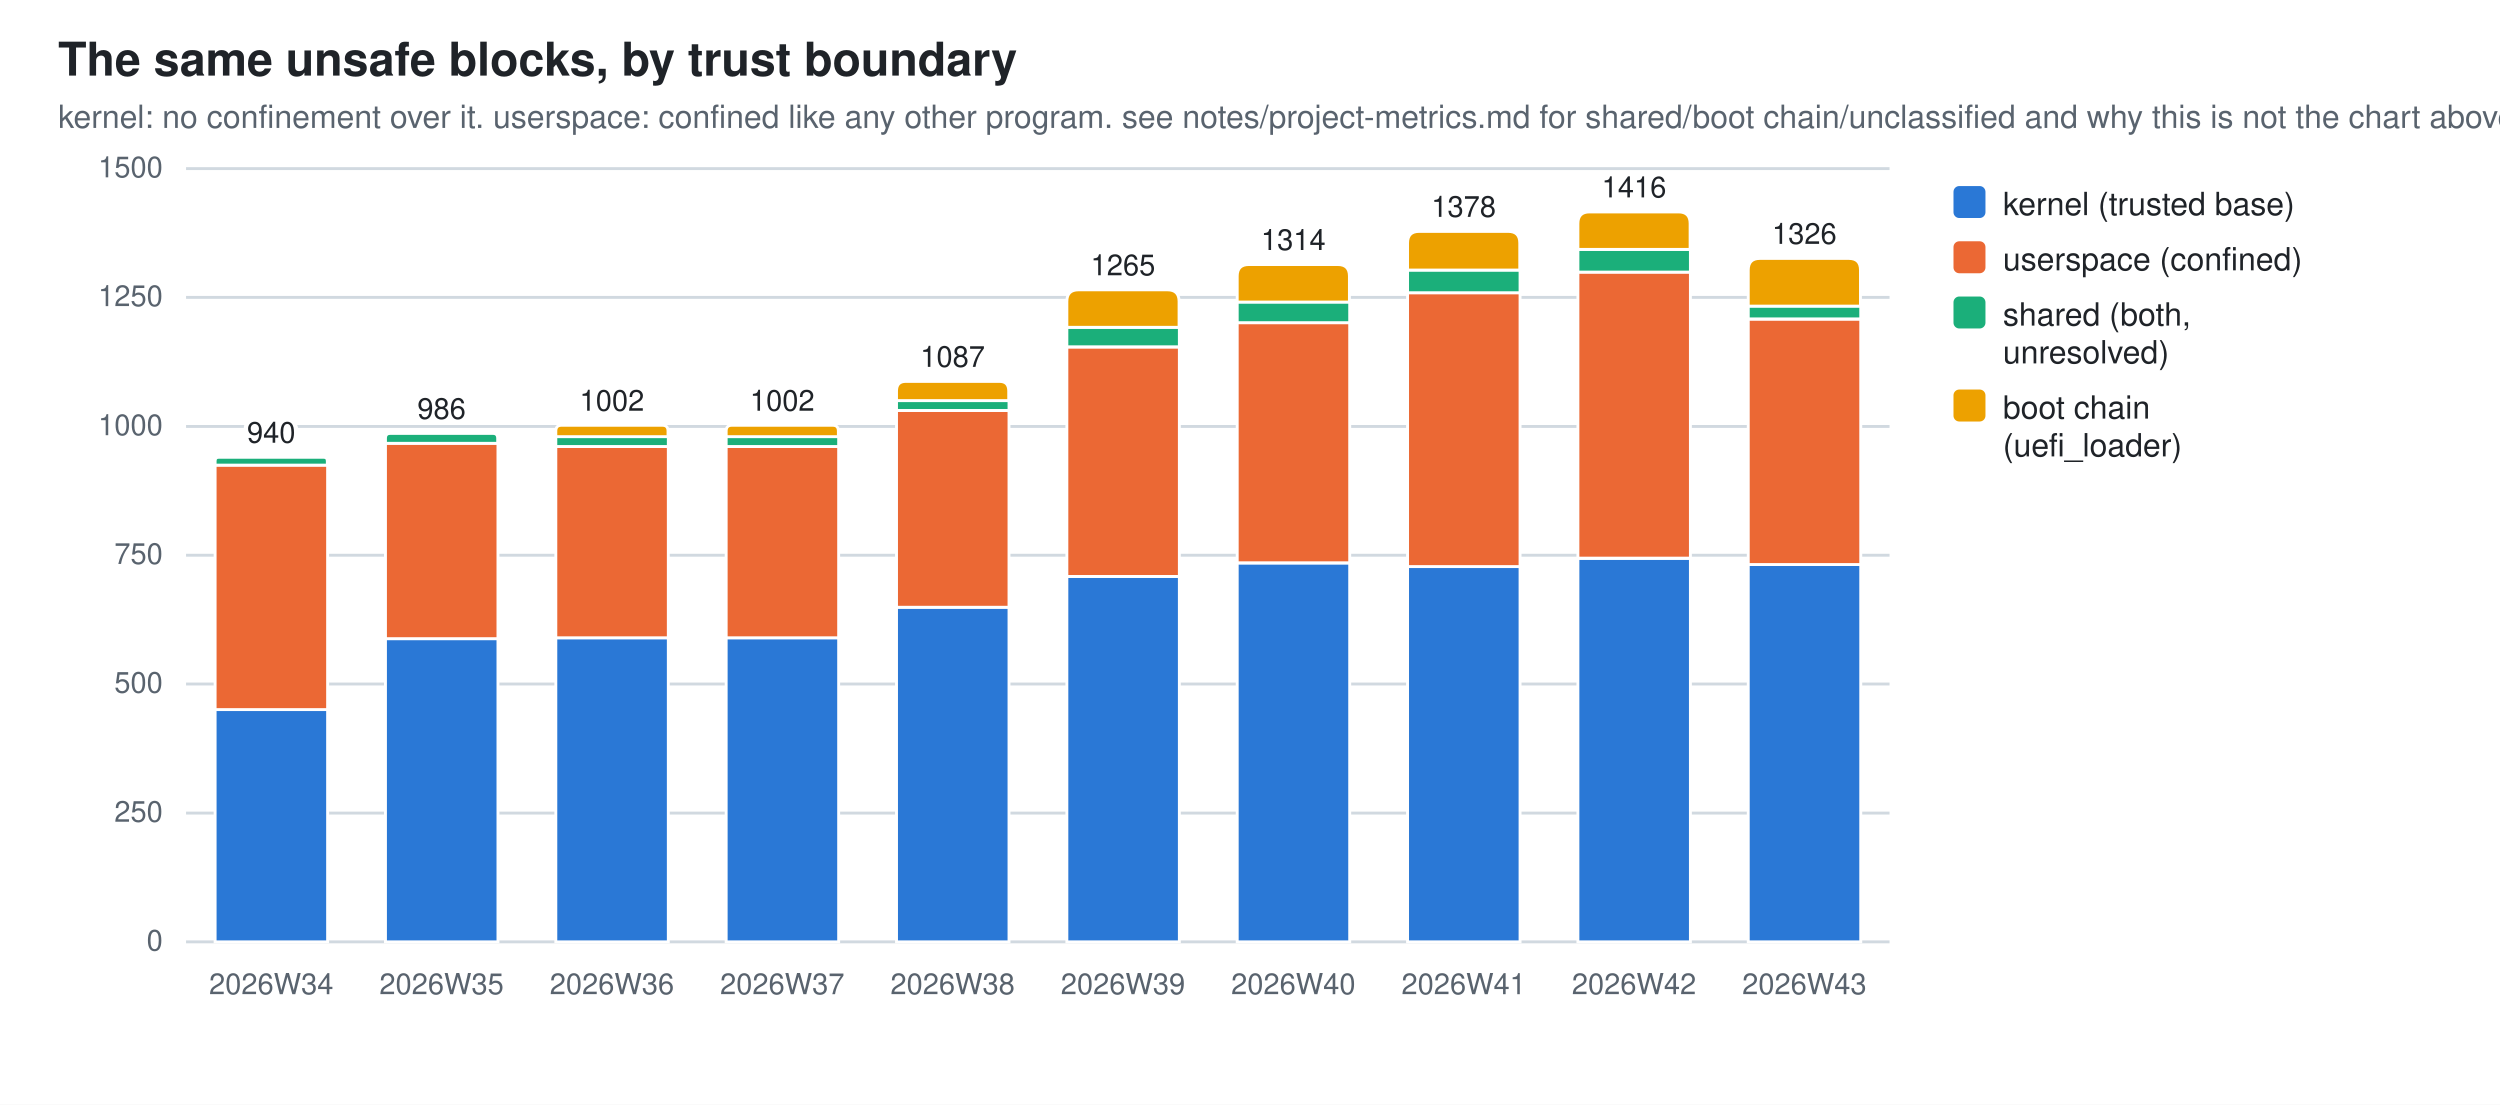
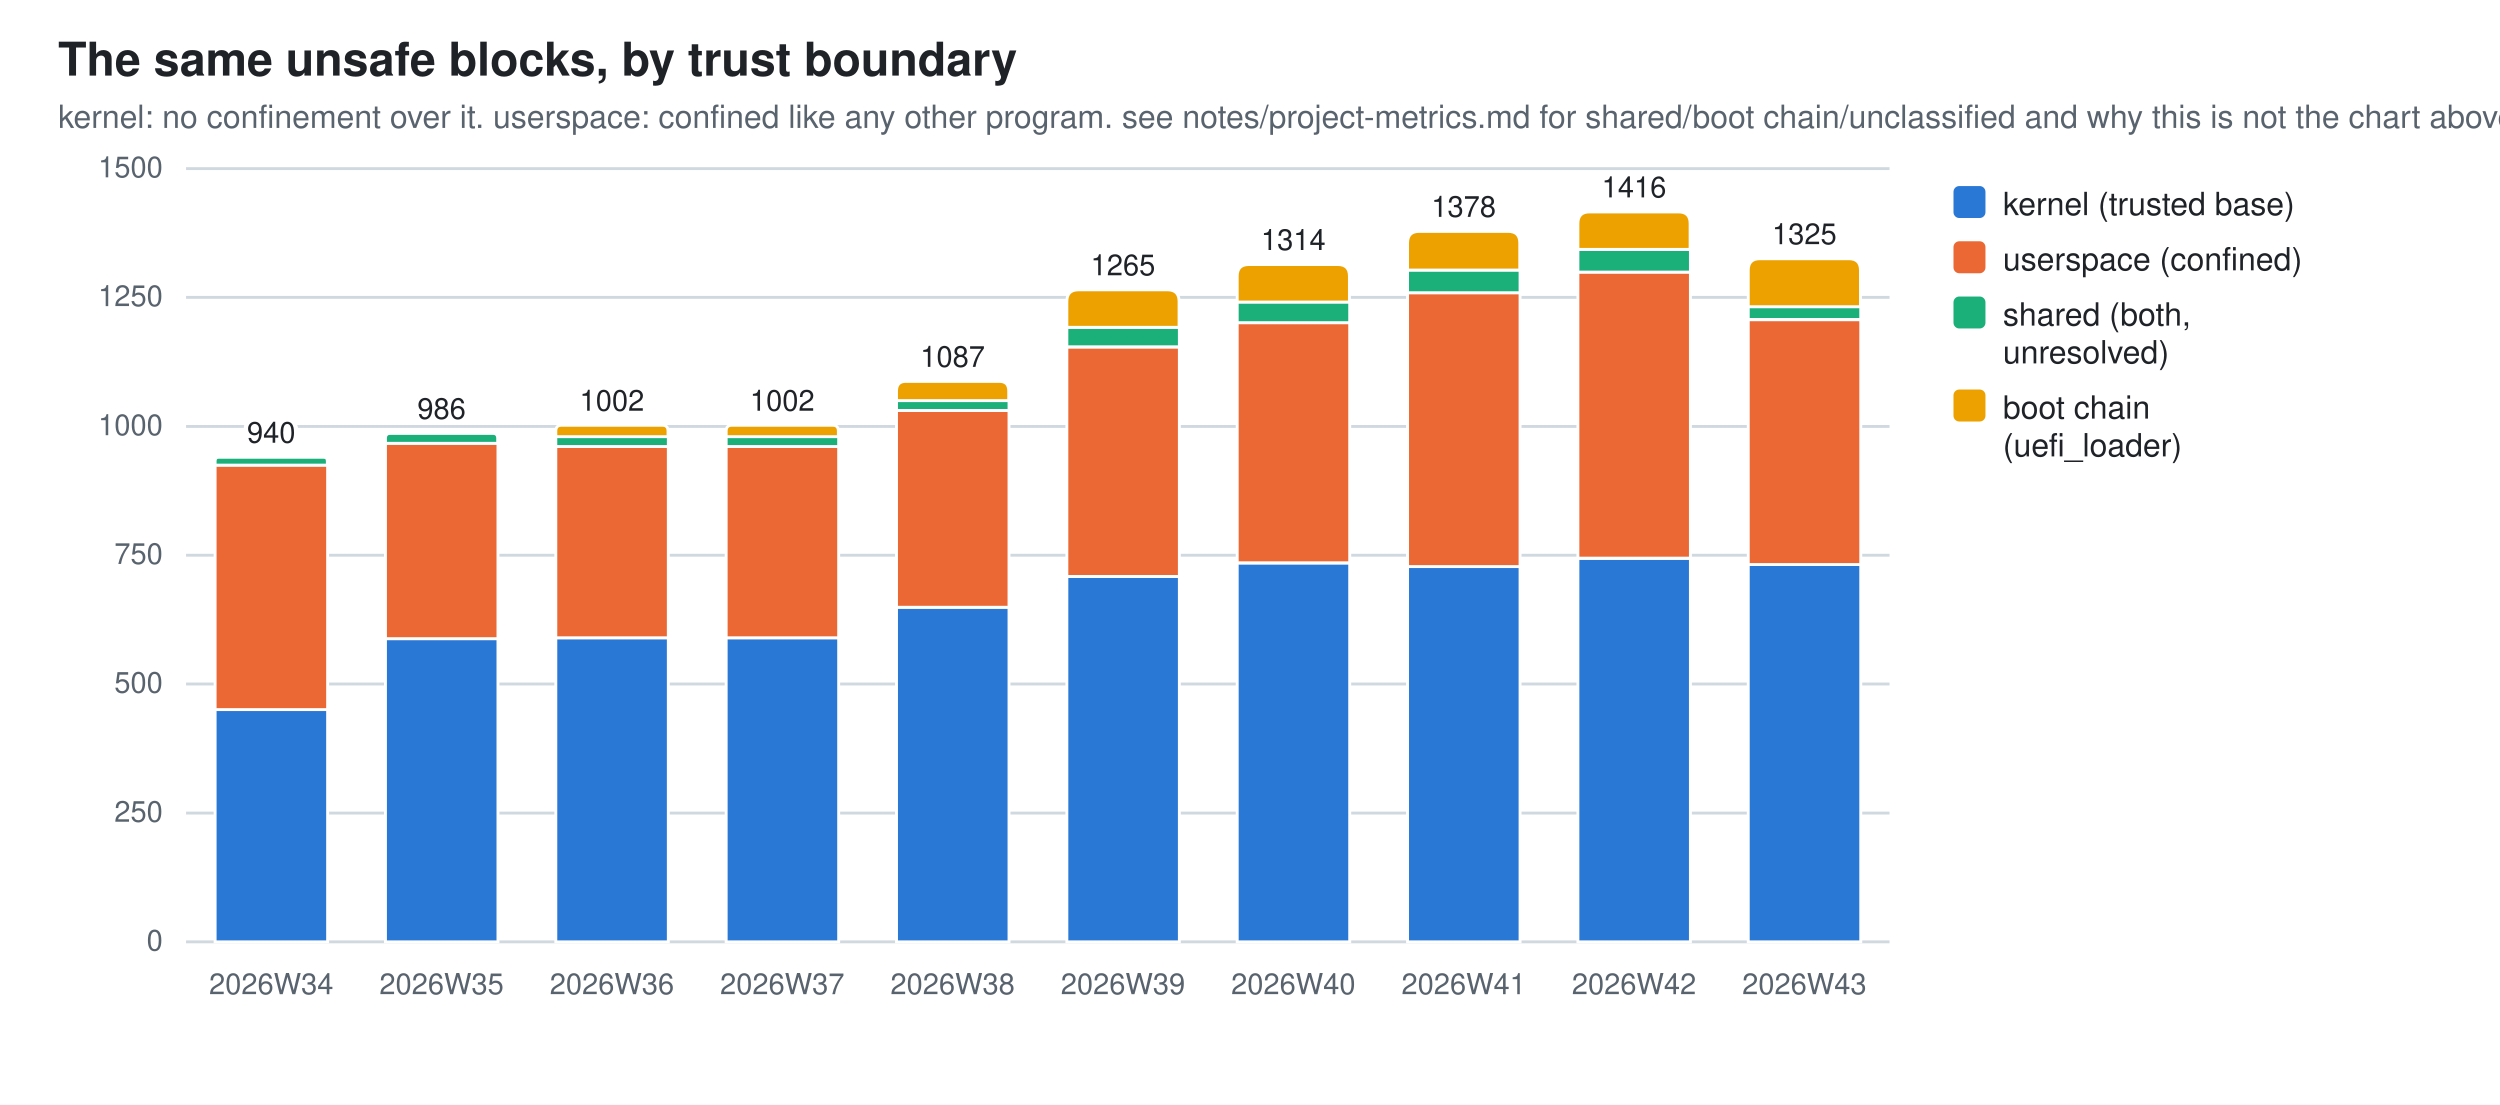
<svg xmlns="http://www.w3.org/2000/svg" width="860" height="380" viewBox="0 0 860 380" role="img" aria-label="The same unsafe blocks, by trust boundary">
  <style>
  .bg{fill:#ffffff} .fg{fill:#1f2328} .mut{fill:#59636e} .grid{stroke:#d1d9e0}
  .seg{stroke:#ffffff;stroke-width:1}
  .val{paint-order:stroke;stroke:#ffffff;stroke-width:3px;stroke-linejoin:round}
  .s0{fill:#2a78d6}  .s1{fill:#eb6834}  .s2{fill:#1baf7a}  .s3{fill:#eda100}
  @media (prefers-color-scheme: dark){
    .bg{fill:#0d1117} .fg{fill:#e6edf3} .mut{fill:#9198a1} .grid{stroke:#30363d}
    .seg{stroke:#0d1117} .val{stroke:#0d1117} .s0{fill:#3987e5} .s1{fill:#d95926} .s2{fill:#199e70} .s3{fill:#c98500}}
  text{font-family:-apple-system,BlinkMacSystemFont,"Segoe UI",Helvetica,Arial,sans-serif}
</style>
  <rect class="bg" width="860" height="380" />
  <text class="fg" x="20" y="26" font-size="16" font-weight="600">The same unsafe blocks, by trust boundary</text>
  <text class="mut" x="20" y="44" font-size="11">kernel: no confinement over it. userspace: confined like any other program. see notes/project-metrics.md for shared/boot chain/unclassified and why this is not the chart above</text>
  <line class="grid" x1="64" y1="324.0" x2="650.0" y2="324.0" stroke-width="1" />
  <text class="mut" x="56" y="327.0" font-size="10" text-anchor="end">0</text>
  <line class="grid" x1="64" y1="279.7" x2="650.0" y2="279.7" stroke-width="1" />
  <text class="mut" x="56" y="282.7" font-size="10" text-anchor="end">250</text>
  <line class="grid" x1="64" y1="235.3" x2="650.0" y2="235.3" stroke-width="1" />
  <text class="mut" x="56" y="238.3" font-size="10" text-anchor="end">500</text>
  <line class="grid" x1="64" y1="191.0" x2="650.0" y2="191.0" stroke-width="1" />
  <text class="mut" x="56" y="194.0" font-size="10" text-anchor="end">750</text>
  <line class="grid" x1="64" y1="146.7" x2="650.0" y2="146.7" stroke-width="1" />
  <text class="mut" x="56" y="149.7" font-size="10" text-anchor="end">1000</text>
  <line class="grid" x1="64" y1="102.3" x2="650.0" y2="102.3" stroke-width="1" />
  <text class="mut" x="56" y="105.3" font-size="10" text-anchor="end">1250</text>
  <line class="grid" x1="64" y1="58.0" x2="650.0" y2="58.0" stroke-width="1" />
  <text class="mut" x="56" y="61.0" font-size="10" text-anchor="end">1500</text>
  <rect class="seg s0" x="74.0" y="244.0" width="38.7" height="80.0" />
  <rect class="seg s1" x="74.0" y="160.0" width="38.7" height="84.1" />
  <path class="seg s2" d="M74.0,160.0 V158.6 Q74.0,157.3 75.3,157.3 H111.3 Q112.6,157.3 112.6,158.6 V160.0 Z" />
  <text class="mut" x="93.3" y="342" font-size="10" text-anchor="middle">2026W34</text>
  <text class="fg val" x="93.3" y="152.3" font-size="10" text-anchor="middle">940</text>
  <rect class="seg s0" x="132.6" y="219.7" width="38.7" height="104.3" />
  <rect class="seg s1" x="132.6" y="152.5" width="38.7" height="67.2" />
  <path class="seg s2" d="M132.6,152.5 V150.8 Q132.6,149.1 134.2,149.1 H169.6 Q171.2,149.1 171.2,150.8 V152.5 Z" />
  <text class="mut" x="151.9" y="342" font-size="10" text-anchor="middle">2026W35</text>
  <text class="fg val" x="151.9" y="144.1" font-size="10" text-anchor="middle">986</text>
  <rect class="seg s0" x="191.2" y="219.4" width="38.7" height="104.6" />
  <rect class="seg s1" x="191.2" y="153.6" width="38.7" height="65.8" />
  <rect class="seg s2" x="191.2" y="150.2" width="38.7" height="3.4" />
  <path class="seg s3" d="M191.2,150.2 V148.3 Q191.2,146.3 193.1,146.3 H227.9 Q229.8,146.3 229.8,148.3 V150.2 Z" />
  <text class="mut" x="210.5" y="342" font-size="10" text-anchor="middle">2026W36</text>
  <text class="fg val" x="210.5" y="141.3" font-size="10" text-anchor="middle">1002</text>
  <rect class="seg s0" x="249.8" y="219.4" width="38.7" height="104.6" />
  <rect class="seg s1" x="249.8" y="153.6" width="38.7" height="65.8" />
  <rect class="seg s2" x="249.8" y="150.2" width="38.7" height="3.4" />
  <path class="seg s3" d="M249.8,150.2 V148.3 Q249.8,146.3 251.7,146.3 H286.5 Q288.4,146.3 288.4,148.3 V150.2 Z" />
  <text class="mut" x="269.1" y="342" font-size="10" text-anchor="middle">2026W37</text>
  <text class="fg val" x="269.1" y="141.3" font-size="10" text-anchor="middle">1002</text>
  <rect class="seg s0" x="308.4" y="208.9" width="38.7" height="115.1" />
  <rect class="seg s1" x="308.4" y="141.2" width="38.7" height="67.7" />
  <rect class="seg s2" x="308.4" y="137.8" width="38.7" height="3.4" />
  <path class="seg s3" d="M308.4,137.8 V134.5 Q308.4,131.2 311.6,131.2 H343.8 Q347.0,131.2 347.0,134.5 V137.8 Z" />
  <text class="mut" x="327.7" y="342" font-size="10" text-anchor="middle">2026W38</text>
  <text class="fg val" x="327.7" y="126.2" font-size="10" text-anchor="middle">1087</text>
  <rect class="seg s0" x="367.0" y="198.3" width="38.7" height="125.7" />
  <rect class="seg s1" x="367.0" y="119.4" width="38.7" height="78.9" />
  <rect class="seg s2" x="367.0" y="112.6" width="38.7" height="6.7" />
  <path class="seg s3" d="M367.0,112.6 V103.7 Q367.0,99.7 371.0,99.7 H401.6 Q405.6,99.7 405.6,103.7 V112.6 Z" />
  <text class="mut" x="386.3" y="342" font-size="10" text-anchor="middle">2026W39</text>
  <text class="fg val" x="386.3" y="94.7" font-size="10" text-anchor="middle">1265</text>
  <rect class="seg s0" x="425.6" y="193.7" width="38.7" height="130.3" />
  <rect class="seg s1" x="425.6" y="111.0" width="38.7" height="82.6" />
  <rect class="seg s2" x="425.6" y="103.9" width="38.7" height="7.1" />
  <path class="seg s3" d="M425.6,103.9 V95.0 Q425.6,91.0 429.6,91.0 H460.2 Q464.2,91.0 464.2,95.0 V103.9 Z" />
  <text class="mut" x="444.9" y="342" font-size="10" text-anchor="middle">2026W40</text>
  <text class="fg val" x="444.9" y="86.0" font-size="10" text-anchor="middle">1314</text>
  <rect class="seg s0" x="484.2" y="194.9" width="38.7" height="129.1" />
  <rect class="seg s1" x="484.2" y="100.7" width="38.7" height="94.2" />
  <rect class="seg s2" x="484.2" y="92.9" width="38.7" height="7.8" />
  <path class="seg s3" d="M484.2,92.9 V83.6 Q484.2,79.6 488.2,79.6 H518.8 Q522.8,79.6 522.8,83.6 V92.9 Z" />
  <text class="mut" x="503.5" y="342" font-size="10" text-anchor="middle">2026W41</text>
  <text class="fg val" x="503.5" y="74.6" font-size="10" text-anchor="middle">1378</text>
  <rect class="seg s0" x="542.8" y="192.1" width="38.7" height="131.9" />
  <rect class="seg s1" x="542.8" y="93.6" width="38.7" height="98.4" />
  <rect class="seg s2" x="542.8" y="85.8" width="38.7" height="7.8" />
  <path class="seg s3" d="M542.8,85.8 V76.9 Q542.8,72.9 546.8,72.9 H577.4 Q581.4,72.9 581.4,76.9 V85.8 Z" />
  <text class="mut" x="562.1" y="342" font-size="10" text-anchor="middle">2026W42</text>
  <text class="fg val" x="562.1" y="67.9" font-size="10" text-anchor="middle">1416</text>
  <rect class="seg s0" x="601.4" y="194.2" width="38.7" height="129.8" />
-   <rect class="seg s1" x="601.4" y="109.8" width="38.7" height="84.4" />
-   <rect class="seg s2" x="601.4" y="105.3" width="38.7" height="4.4" />
-   <path class="seg s3" d="M601.4,105.3 V92.9 Q601.4,88.9 605.4,88.9 H636.0 Q640.0,88.9 640.0,92.9 V105.3 Z" />
+   <rect class="seg s1" x="601.4" y="110.0" width="38.7" height="84.2" />
+   <rect class="seg s2" x="601.4" y="105.5" width="38.7" height="4.4" />
+   <path class="seg s3" d="M601.4,105.5 V93.0 Q601.4,89.0 605.4,89.0 H636.0 Q640.0,89.0 640.0,93.0 V105.5 Z" />
  <text class="mut" x="620.7" y="342" font-size="10" text-anchor="middle">2026W43</text>
-   <text class="fg val" x="620.7" y="83.9" font-size="10" text-anchor="middle">1326</text>
+   <text class="fg val" x="620.7" y="84.0" font-size="10" text-anchor="middle">1325</text>
  <rect class="s0" x="672" y="64" width="11" height="11" rx="2" />
  <text class="fg" y="74" font-size="11">
    <tspan x="689" dy="0">kernel (trusted base)</tspan>
  </text>
  <rect class="s1" x="672" y="83" width="11" height="11" rx="2" />
  <text class="fg" y="93" font-size="11">
    <tspan x="689" dy="0">userspace (confined)</tspan>
  </text>
  <rect class="s2" x="672" y="102" width="11" height="11" rx="2" />
  <text class="fg" y="112" font-size="11">
    <tspan x="689" dy="0">shared (both,</tspan>
    <tspan x="689" dy="13">unresolved)</tspan>
  </text>
  <rect class="s3" x="672" y="134" width="11" height="11" rx="2" />
  <text class="fg" y="144" font-size="11">
    <tspan x="689" dy="0">boot chain</tspan>
    <tspan x="689" dy="13">(uefi_loader)</tspan>
  </text>
</svg>
